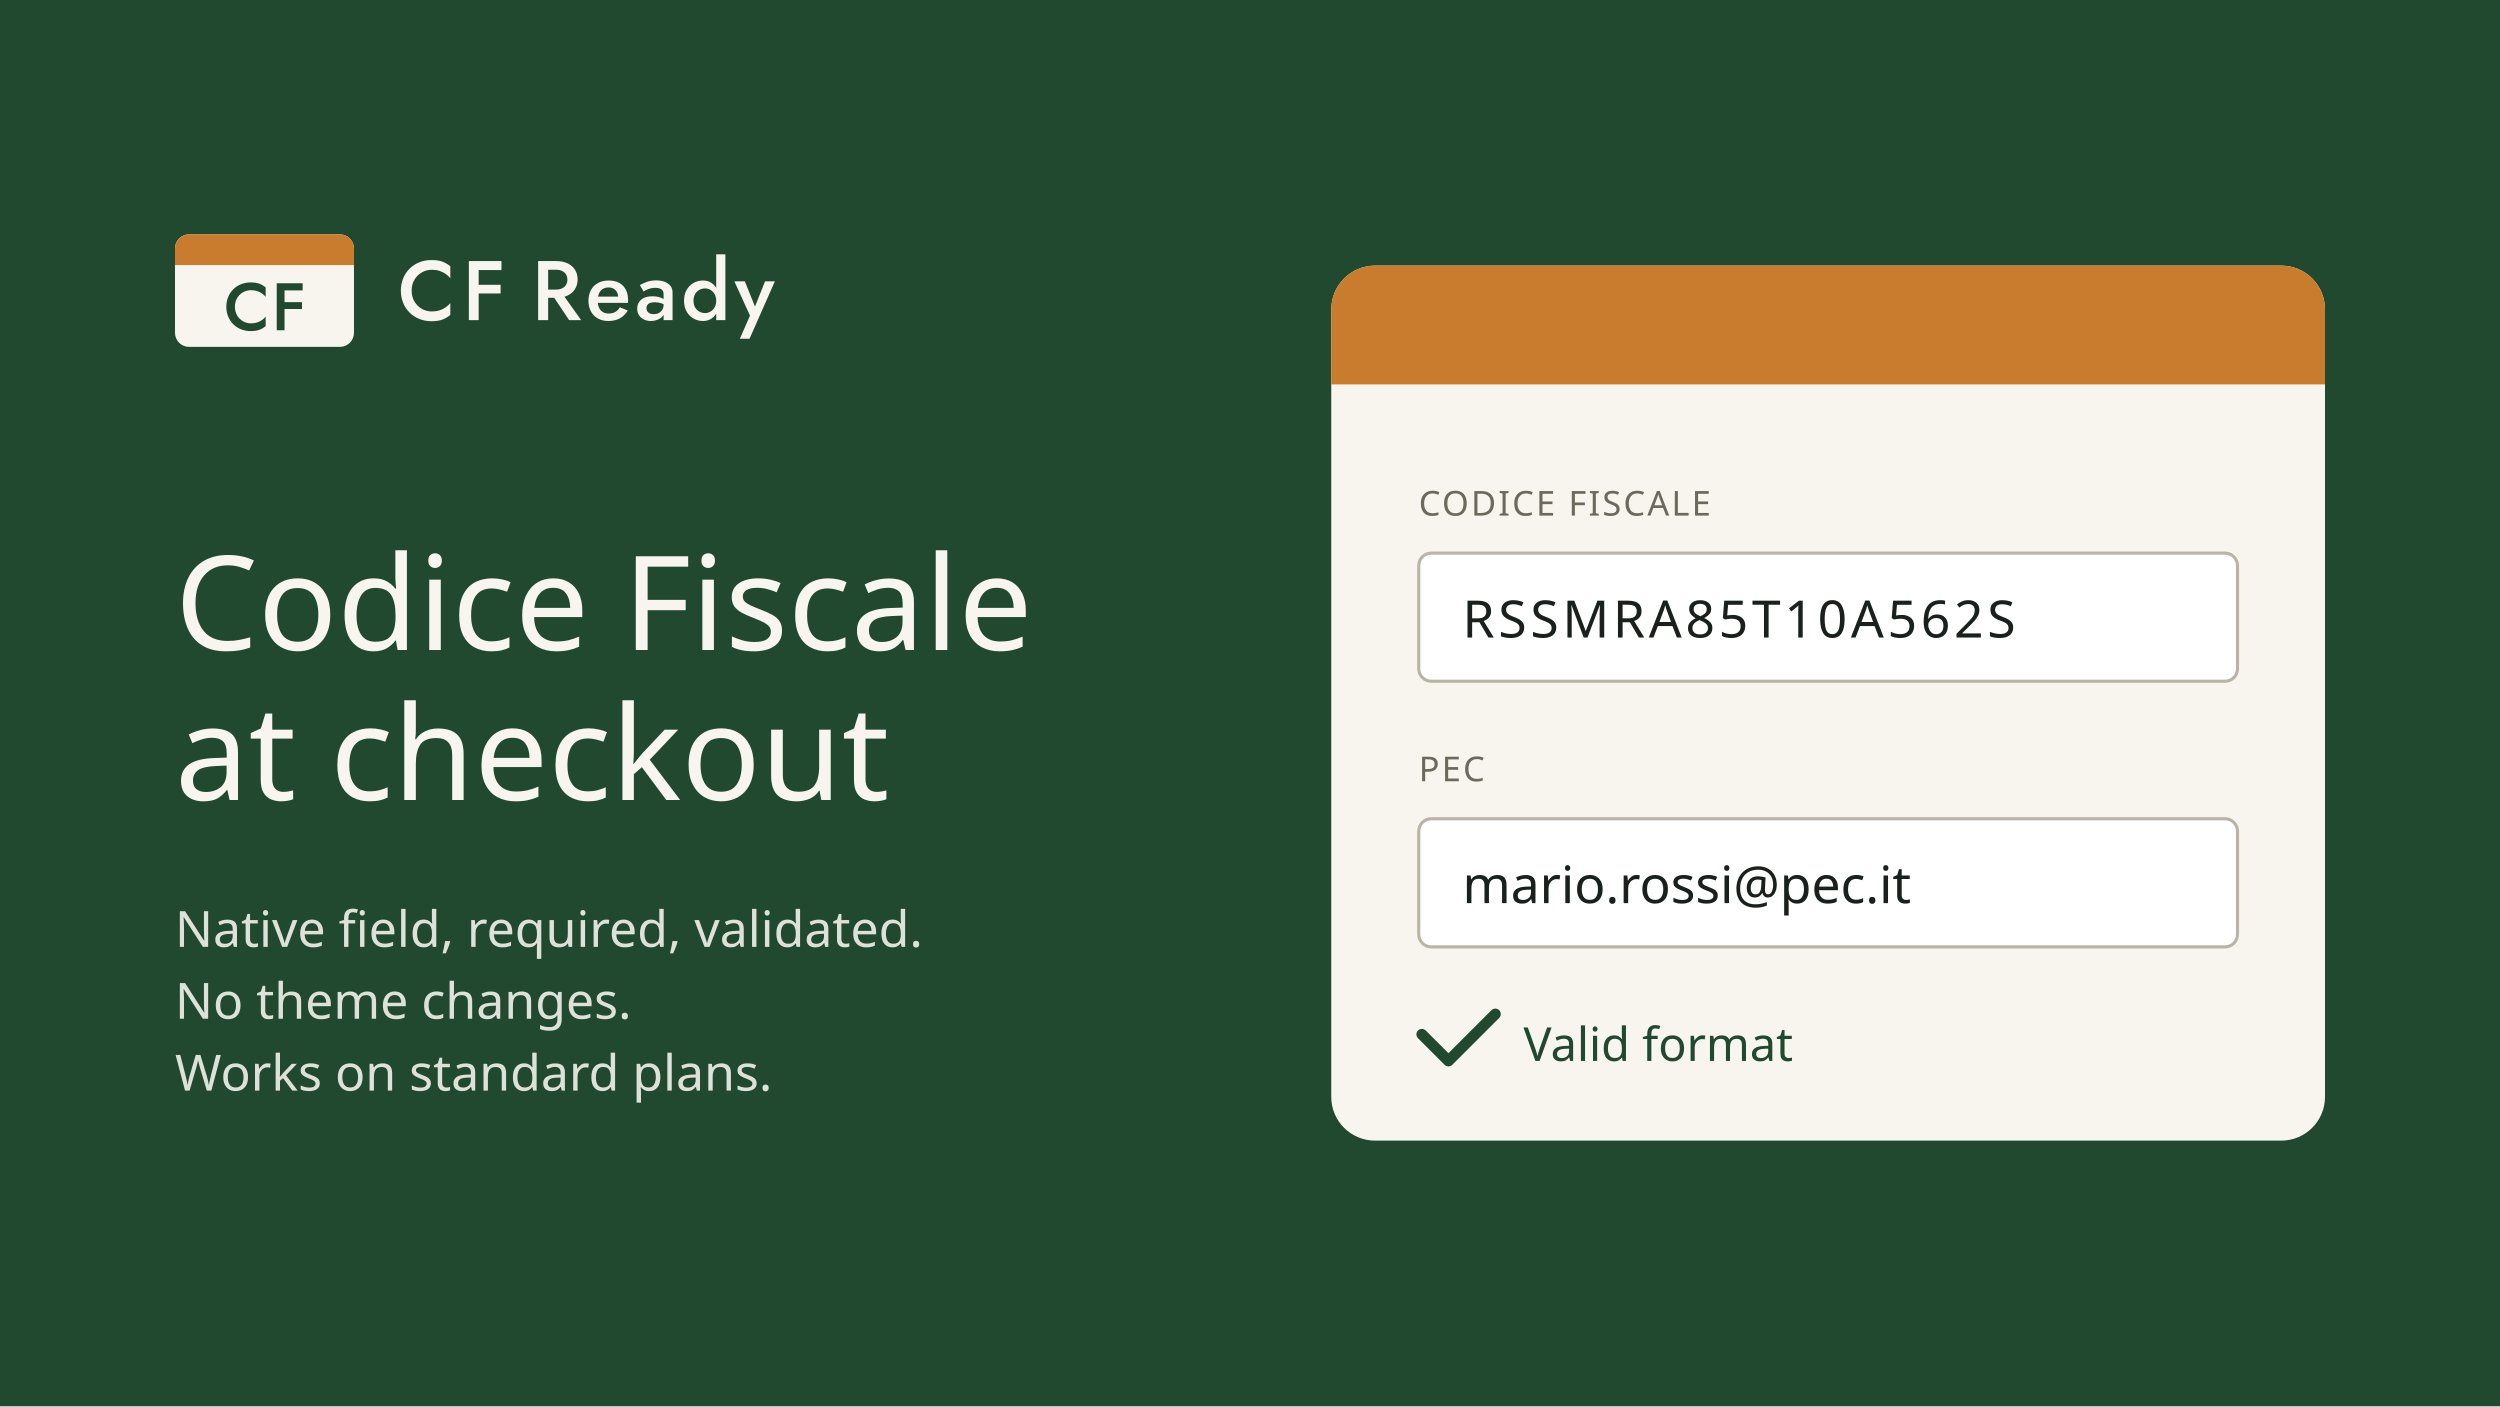
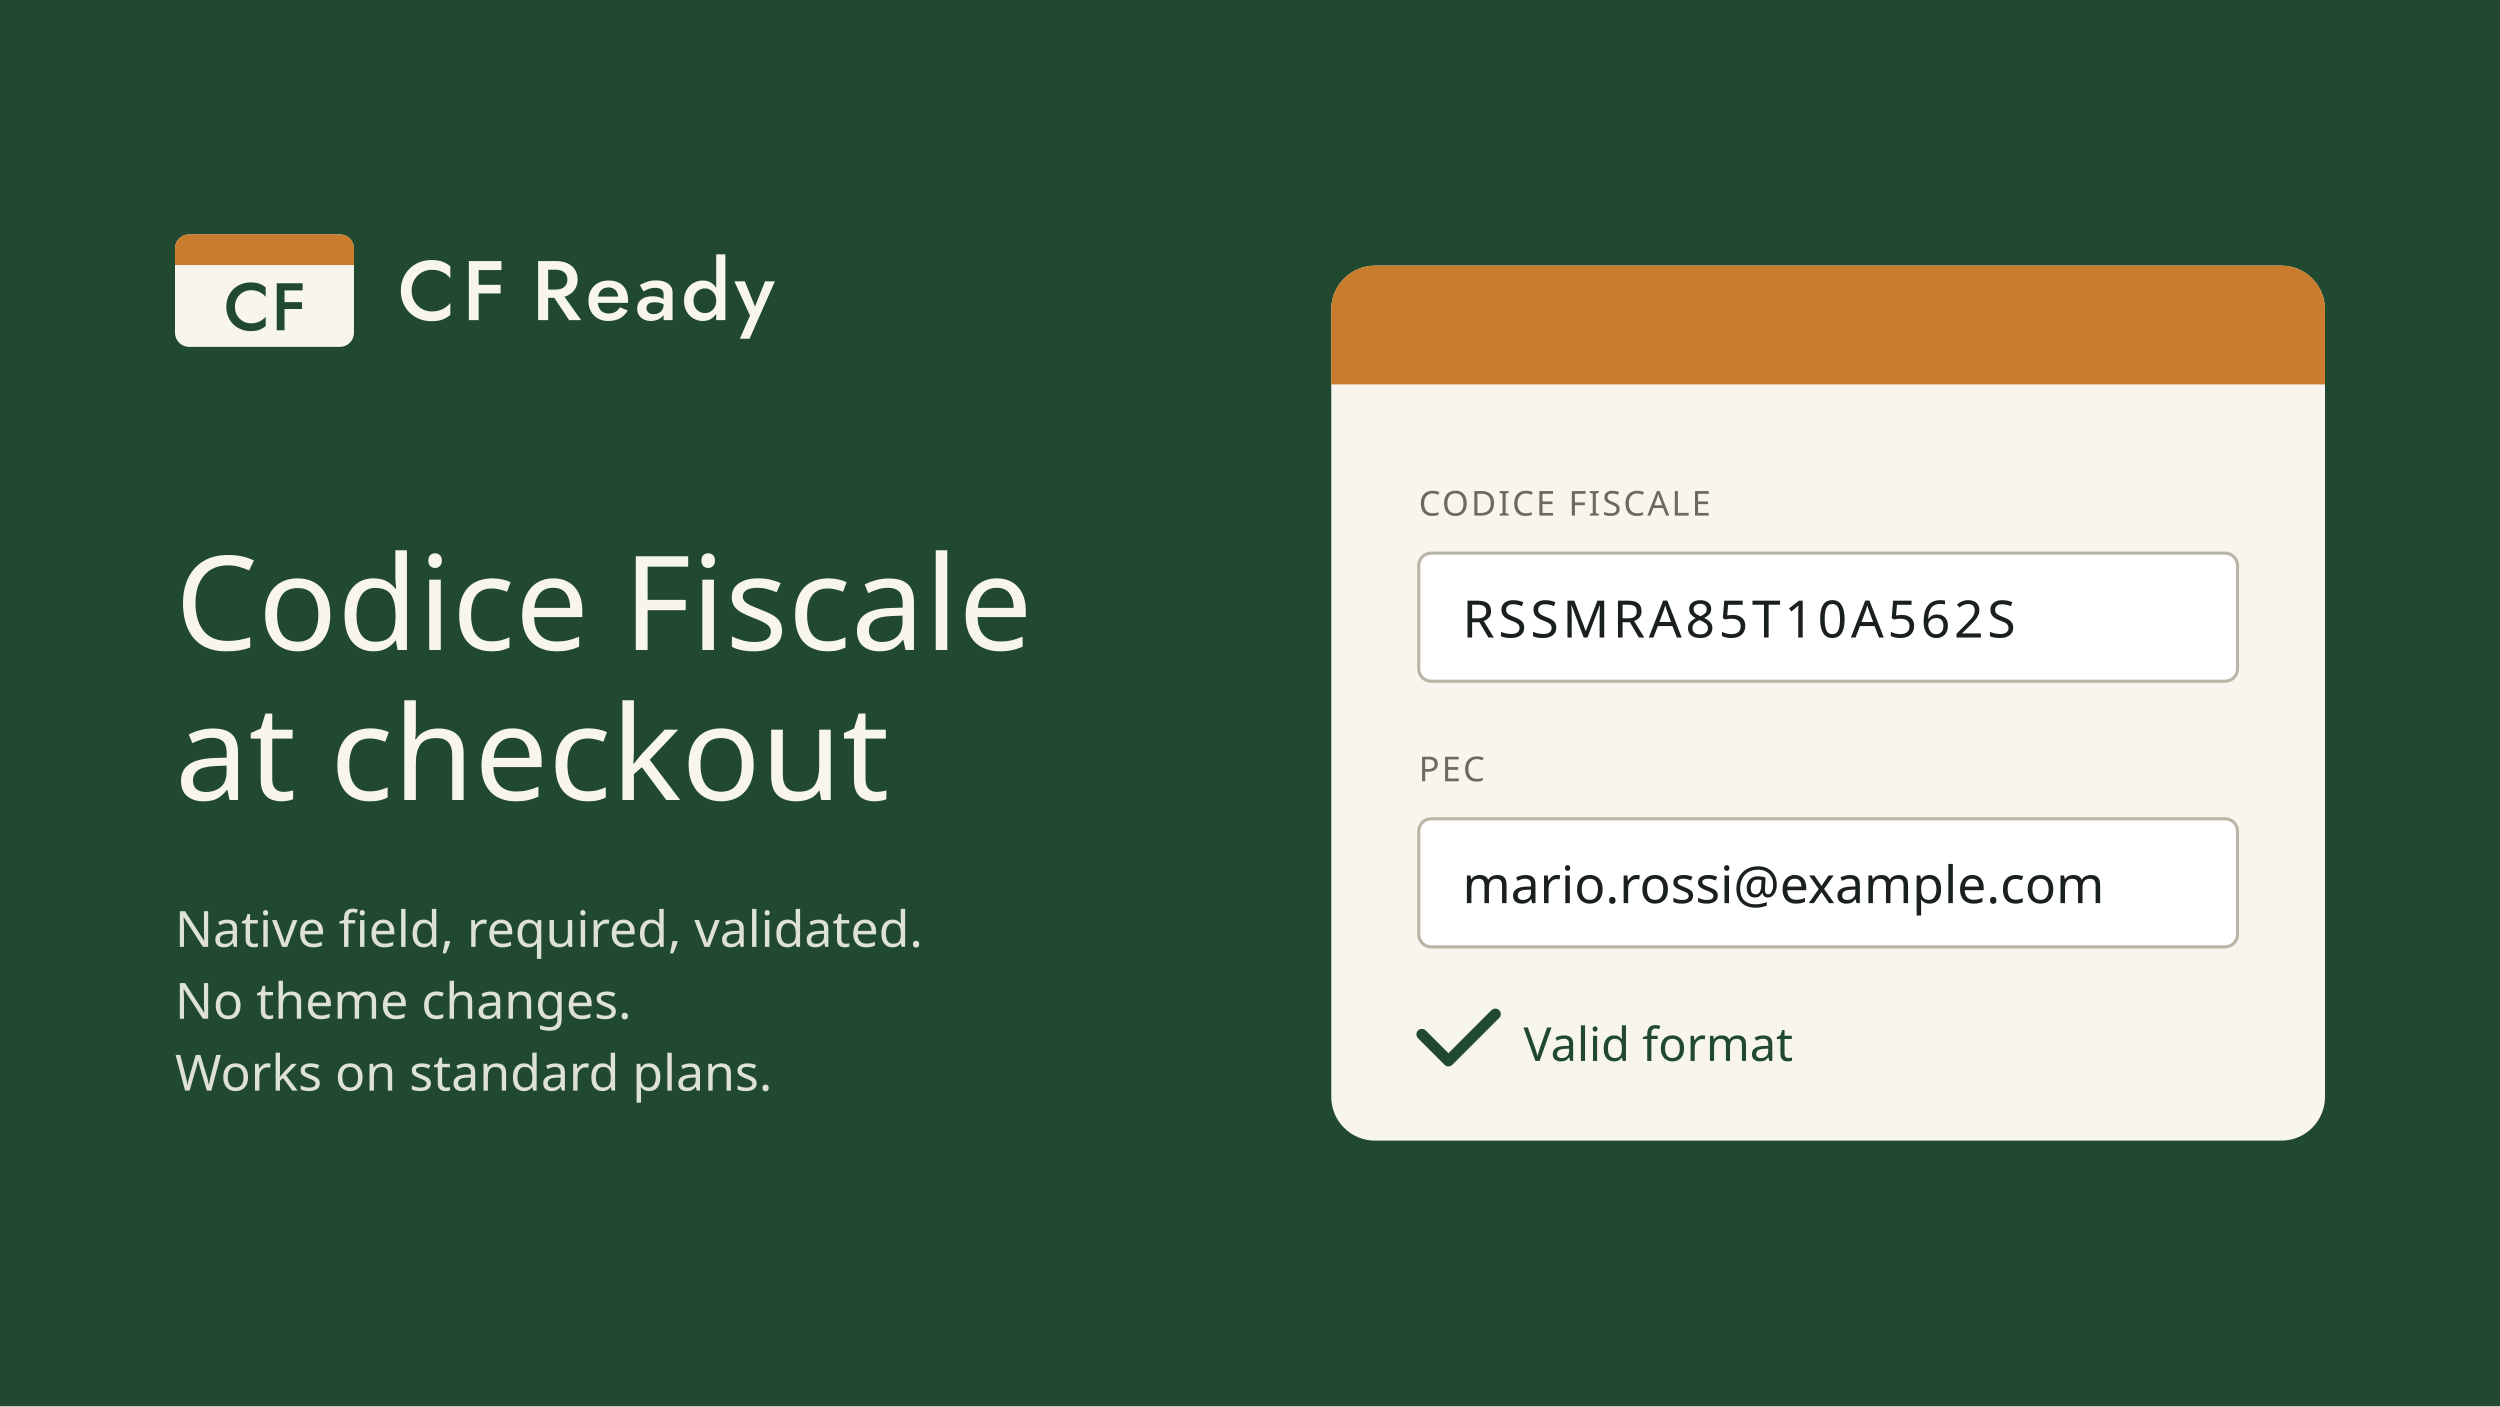
<svg xmlns="http://www.w3.org/2000/svg" viewBox="0 0 1600 900" width="1600" height="900" role="img" aria-labelledby="t">
  <defs>
    <clipPath id="fi-card">
      <rect x="2" y="7.2" width="28" height="17.6" rx="2.2" />
    </clipPath>
    <clipPath id="fi-panel">
      <rect x="852" y="170" width="636" height="560" rx="28" />
    </clipPath>
  </defs>
  <rect width="1600" height="900" fill="#20492F" />
  <g transform="translate(112 150) scale(3)">
    <g transform="translate(-2.727 -9.818) scale(1.363636)">
      <rect x="2" y="7.2" width="28" height="17.6" rx="2.2" fill="#F7F5EE" />
      <rect x="2" y="7.2" width="28" height="4.8" fill="#C97B2E" clip-path="url(#fi-card)" />
      <g transform="translate(9.636 22.2) scale(0.0105 -0.0105)">
        <path d="M165.5 350.0Q165.5 425.0 199.0 480.25Q232.5 535.5 286.875 566.25Q341.25 597.0 405.25 597.0Q455.25 597.0 495.375 584.125Q535.5 571.25 567.875 548.625Q600.25 526.0 623.75 497.5V638.0Q580.5 674.5 529.375 693.5Q478.25 712.5 401.25 712.5Q323.75 712.5 257.375 686.125Q191.0 659.75 141.75 611.125Q92.5 562.5 65.0 496.0Q37.5 429.5 37.5 350.0Q37.5 270.5 65.0 204.0Q92.5 137.5 141.75 88.875Q191.0 40.25 257.375 13.875Q323.75 -12.5 401.25 -12.5Q478.25 -12.5 529.375 6.625Q580.5 25.75 623.75 62.0V202.5Q600.25 174.0 567.875 151.5Q535.5 129.0 495.375 116.0Q455.25 103.0 405.25 103.0Q341.25 103.0 286.875 133.75Q232.5 164.5 199.0 220.125Q165.5 275.75 165.5 350.0Z M861.75 593.75H1174.75V700.0H861.75ZM861.75 316.25H1164.75V418.75H861.75ZM788.5 700.0V0.0H904.75V700.0Z" fill="#20492F" />
      </g>
    </g>
    <g transform="translate(47.507 18.300) scale(0.018 -0.018)">
      <path d="M165.5 350.0Q165.5 425.0 199.0 480.25Q232.5 535.5 286.875 566.25Q341.25 597.0 405.25 597.0Q455.25 597.0 495.375 584.125Q535.5 571.25 567.875 548.625Q600.25 526.0 623.75 497.5V638.0Q580.5 674.5 529.375 693.5Q478.25 712.5 401.25 712.5Q323.75 712.5 257.375 686.125Q191.0 659.75 141.75 611.125Q92.5 562.5 65.0 496.0Q37.5 429.5 37.5 350.0Q37.5 270.5 65.0 204.0Q92.5 137.5 141.75 88.875Q191.0 40.25 257.375 13.875Q323.75 -12.5 401.25 -12.5Q478.25 -12.5 529.375 6.625Q580.5 25.75 623.75 62.0V202.5Q600.25 174.0 567.875 151.5Q535.5 129.0 495.375 116.0Q455.25 103.0 405.25 103.0Q341.25 103.0 286.875 133.75Q232.5 164.5 199.0 220.125Q165.5 275.75 165.5 350.0Z M916.75 593.75H1229.75V700.0H916.75ZM916.75 316.25H1219.75V418.75H916.75ZM843.5 700.0V0.0H959.75V700.0Z M1809.5 333.75 2032.0 0H2174.5L1937.0 333.75ZM1664.5 700.0V0.0H1783.25V700.0ZM1735.25 597.5H1875.75Q1916.5 597.5 1946.875 583.625Q1977.25 569.75 1994.25 543.625Q2011.25 517.5 2011.25 480.0Q2011.25 442.75 1994.25 416.5Q1977.25 390.25 1946.875 376.375Q1916.5 362.5 1875.75 362.5H1735.25V265.0H1880.75Q1957.5 265.0 2013.75 291.875Q2070.0 318.75 2101.25 368.0Q2132.5 417.25 2132.5 482.5Q2132.5 548.75 2101.25 597.5Q2070.0 646.25 2013.75 673.125Q1957.5 700.0 1880.75 700.0H1735.25Z M2496.25 -10.0Q2575.75 -10.0 2633.0 21.25Q2690.25 52.5 2726.5 114.5L2633.25 152.25Q2611.5 115.25 2578.5 97.0Q2545.5 78.75 2501.25 78.75Q2459.25 78.75 2429.875 97.0Q2400.5 115.25 2385.375 149.875Q2370.25 184.5 2370.5 233.75Q2371.25 284.0 2386.375 318.0Q2401.5 352.0 2430.125 369.75Q2458.75 387.5 2500.0 387.5Q2534.25 387.5 2559.625 372.5Q2585.0 357.5 2599.375 330.75Q2613.75 304.0 2613.75 267.25Q2613.75 260.25 2610.5 249.875Q2607.25 239.5 2603.5 233.5L2637.0 279.5H2325.5V205.0H2729.5Q2730.0 209.25 2730.375 218.0Q2730.75 226.75 2730.75 235.25Q2730.75 308.75 2703.625 361.375Q2676.5 414.0 2625.25 442.0Q2574.0 470 2501.25 470.0Q2428.25 470.0 2374.125 440.375Q2320.0 410.75 2290.375 356.875Q2260.75 303.0 2260.75 230.0Q2260.75 158.0 2290.0 104.125Q2319.25 50.25 2372.5 20.125Q2425.75 -10.0 2496.25 -10.0Z M2948.25 142.75Q2948.25 164.5 2958.5 179.875Q2968.75 195.25 2990.0 203.75Q3011.25 212.25 3045.25 212.25Q3084.25 212.25 3119.125 202.125Q3154.0 192 3184.5 170.25V225.25Q3175.5 236.0 3153.875 249.5Q3132.25 263.0 3098.75 273.125Q3065.25 283.25 3018.75 283.25Q2933.0 283.25 2885.75 243.5Q2838.5 203.75 2838.5 137.0Q2838.5 90.0 2860.75 57.125Q2883.0 24.25 2919.875 7.125Q2956.75 -10.0 2999.5 -10.0Q3040.0 -10 3078.375 4.625Q3116.75 19.25 3142.125 48.875Q3167.5 78.5 3167.5 122.5L3151.5 182.5Q3151.5 148.0 3135.5 122.75Q3119.5 97.5 3093.0 84.125Q3066.5 70.75 3034.0 70.75Q3009.25 70.75 2989.75 79.0Q2970.25 87.25 2959.25 103.625Q2948.25 120.0 2948.25 142.75ZM2914.0 340Q2924.5 347.25 2944.75 357.625Q2965.0 368 2993.375 375.625Q3021.75 383.25 3054.25 383.25Q3075.25 383.25 3093.25 379.125Q3111.25 375.0 3124.375 366.125Q3137.5 357.25 3144.5 342.875Q3151.5 328.5 3151.5 307.25V0.0H3257.75V327.5Q3257.75 373.75 3233.125 405.625Q3208.5 437.5 3164.875 454.375Q3121.25 471.25 3064.5 471.25Q3000.0 471.25 2950.75 453.0Q2901.5 434.75 2870.0 415.75Z M3775.0 780V0H3883.75V780.0ZM3393.75 230.0Q3393.75 154.75 3424.875 100.875Q3456.0 47 3507.25 18.5Q3558.5 -10.0 3618.0 -10Q3676.0 -10 3719.625 19.0Q3763.25 48.0 3788.375 102.0Q3813.5 156.0 3813.5 230.0Q3813.5 305.0 3788.375 358.5Q3763.25 412.0 3719.625 441.0Q3676.0 470 3618.0 470Q3558.5 470.0 3507.25 441.5Q3456.0 413 3424.875 359.625Q3393.75 306.25 3393.75 230.0ZM3506.0 230Q3506.0 276.25 3524.875 309.0Q3543.75 341.75 3575.5 359.0Q3607.25 376.25 3644.25 376.25Q3675.5 376.25 3705.75 359.25Q3736.0 342.25 3755.5 309.5Q3775.0 276.75 3775.0 230Q3775.0 183.25 3755.5 150.5Q3736.0 117.75 3705.75 100.75Q3675.5 83.75 3644.25 83.75Q3607.25 83.75 3575.5 101.0Q3543.75 118.25 3524.875 151.125Q3506.0 184 3506.0 230Z M4470.25 460.0H4354.0L4210.0 99.25L4261.0 96.25L4114.0 460H3990.25L4175.5 53.75L4055.25 -220.0H4170.25Z" fill="#F7F5EE" />
    </g>
  </g>
  <g font-family="Futura, 'Avenir Next', 'Century Gothic', ui-sans-serif, system-ui, sans-serif">
    <text x="112" y="416" font-size="84" font-weight="500" fill="#F7F5EE">Codice Fiscale</text>
    <text x="112" y="512" font-size="84" font-weight="500" fill="#F7F5EE">at checkout</text>
    <text x="112" y="606" font-size="32" fill="#F7F5EE" opacity=".88">Native field, required, validated.</text>
    <text x="112" y="652" font-size="32" fill="#F7F5EE" opacity=".88">No theme changes.</text>
    <text x="112" y="698" font-size="32" fill="#F7F5EE" opacity=".88">Works on standard plans.</text>
    <g clip-path="url(#fi-panel)">
      <rect x="852" y="170" width="636" height="560" rx="28" fill="#F7F5EE" />
      <rect x="852" y="170" width="636" height="76" fill="#C97B2E" />
    </g>
    <text x="908" y="330" font-size="22" font-weight="500" letter-spacing="1.4" fill="#6B6A5C">CODICE FISCALE</text>
    <rect x="908" y="354" width="524" height="82" rx="8" fill="#FFFFFF" stroke="#B9B5A6" stroke-width="2" />
    <text x="936" y="408" font-size="33" letter-spacing="2.4" fill="#1A211C">RSSMRA85T10A562S</text>
    <text x="908" y="500" font-size="22" font-weight="500" letter-spacing="1.4" fill="#6B6A5C">PEC</text>
    <rect x="908" y="524" width="524" height="82" rx="8" fill="#FFFFFF" stroke="#B9B5A6" stroke-width="2" />
-     <text x="936" y="578" font-size="33" fill="#1A211C">mario.rossi@pec.it</text>
+     <text x="936" y="578" font-size="33" fill="#1A211C">mario.rossi@example.com</text>
    <path d="M910 662 L927 679 L957 649" fill="none" stroke="#20492F" stroke-width="7" stroke-linecap="round" stroke-linejoin="round" />
    <text x="975" y="679" font-size="30" font-weight="500" fill="#20492F">Valid format</text>
  </g>
</svg>
